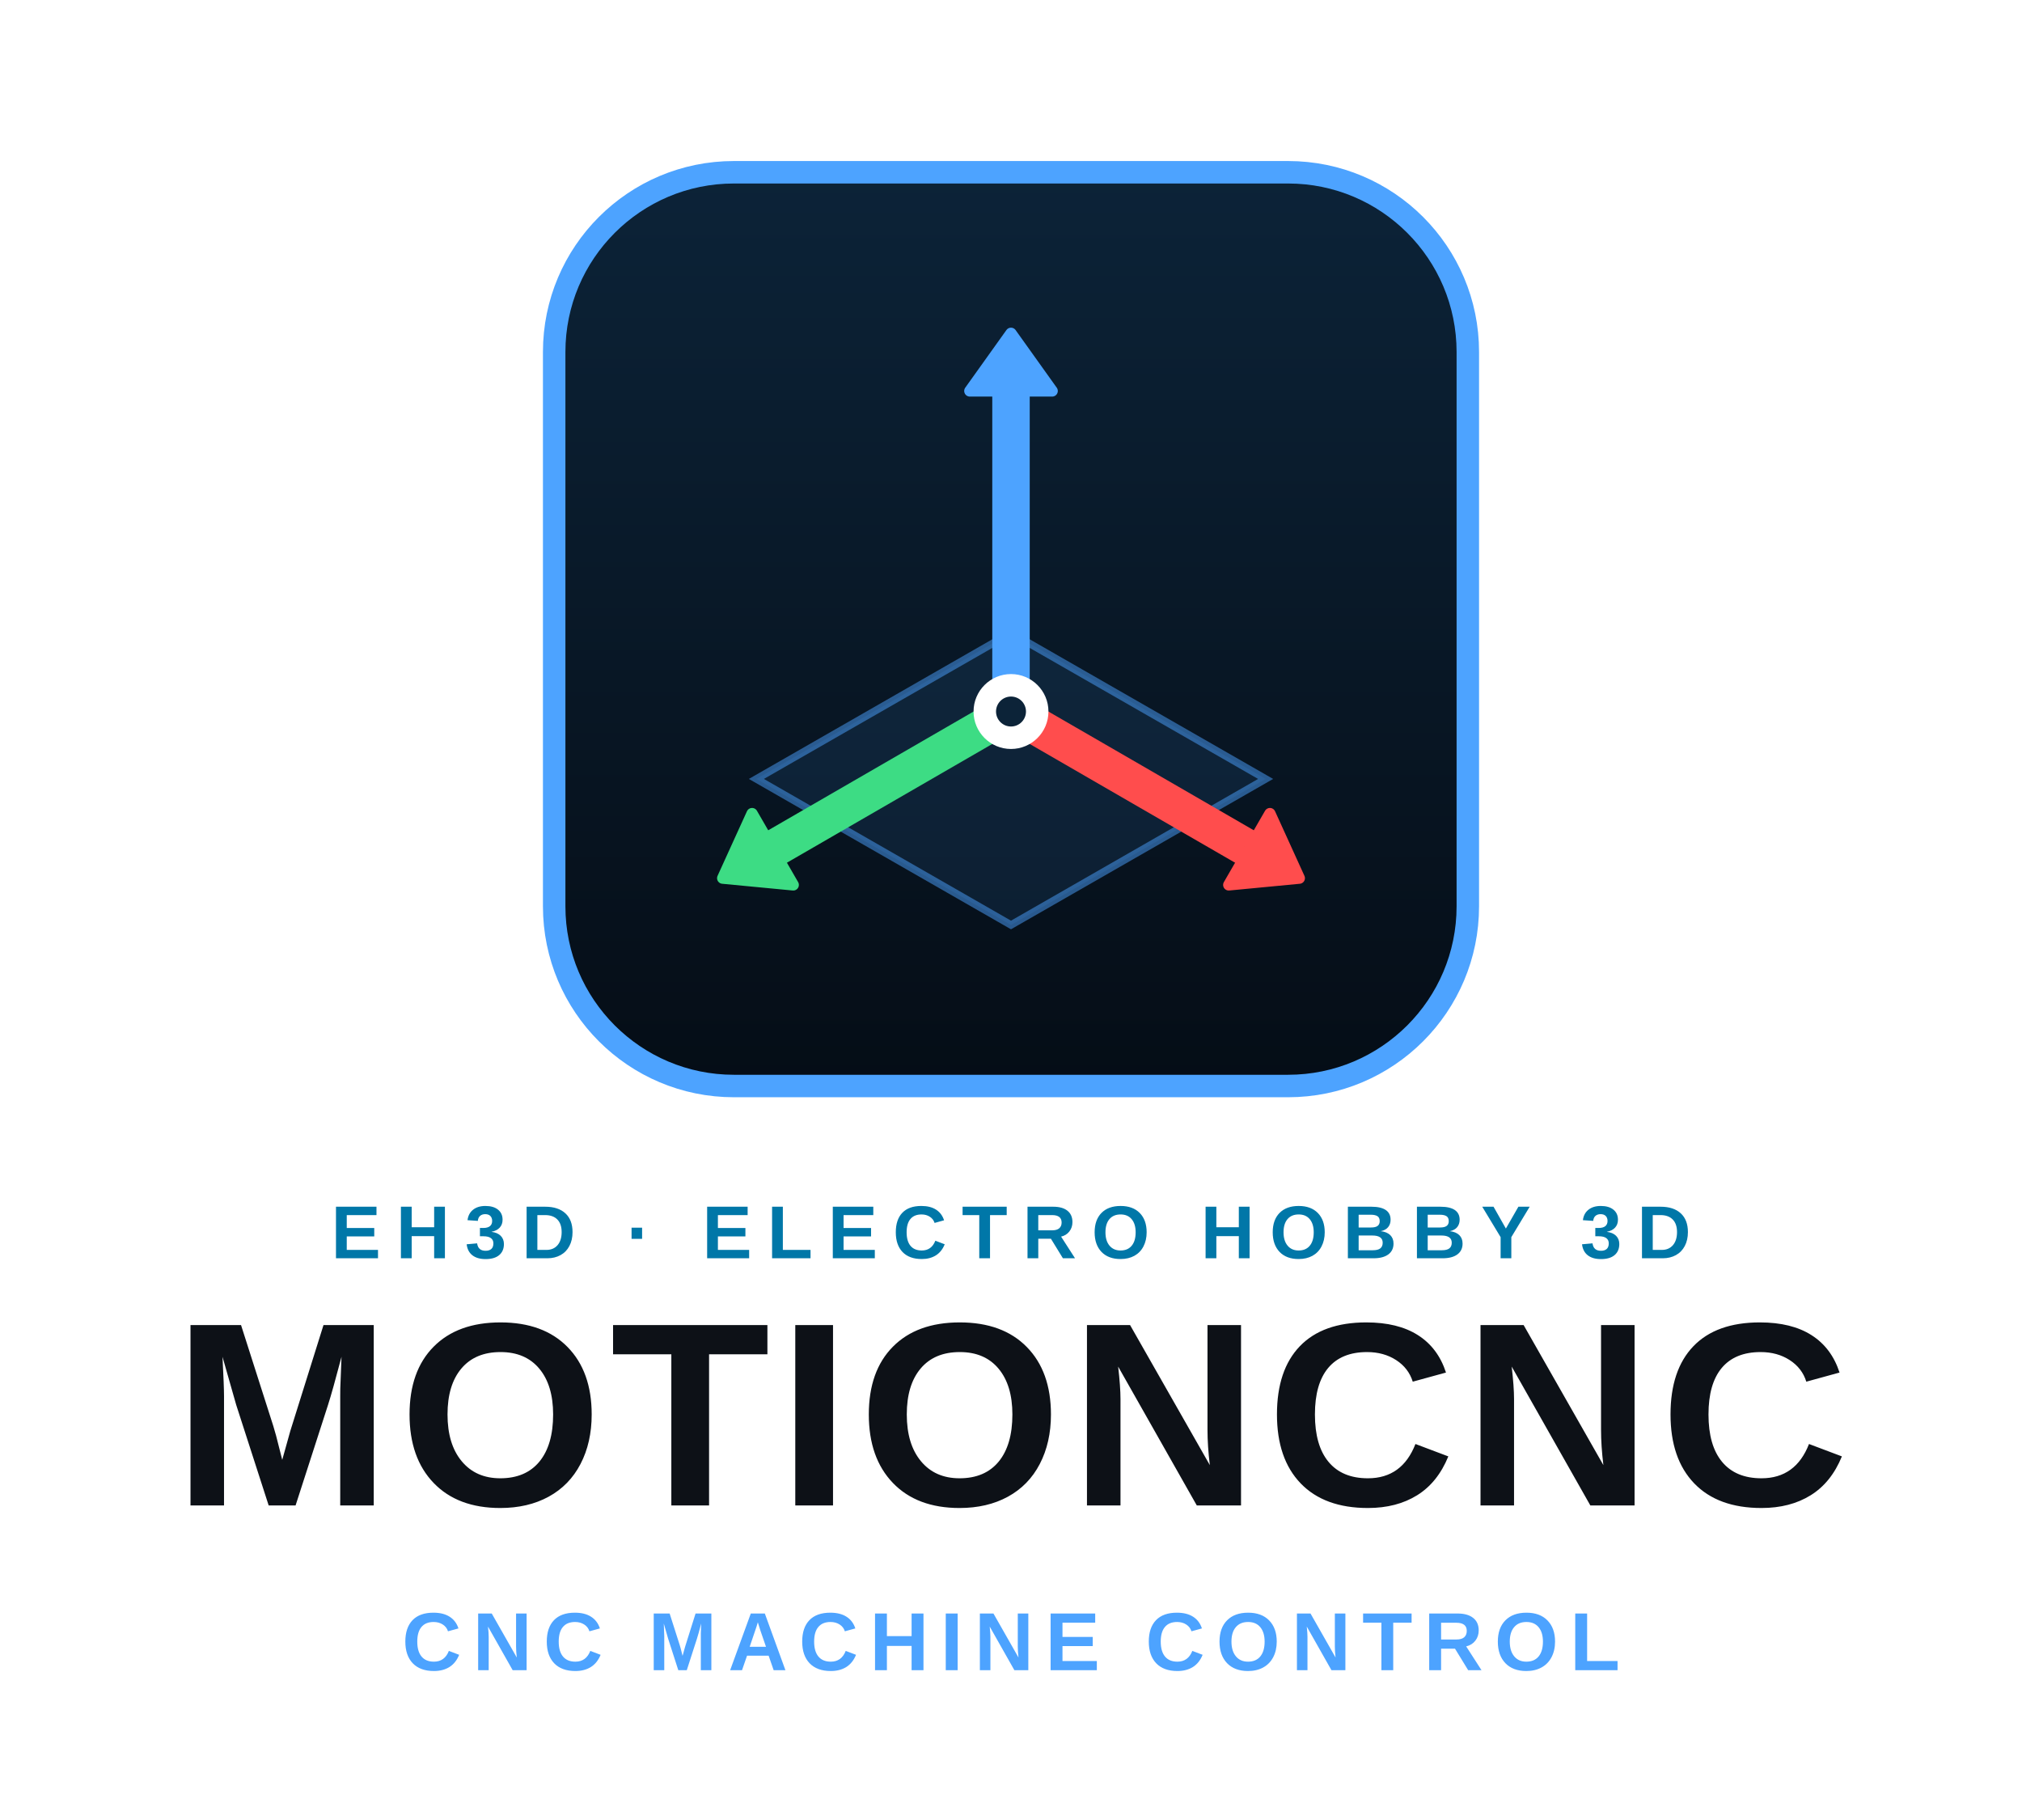
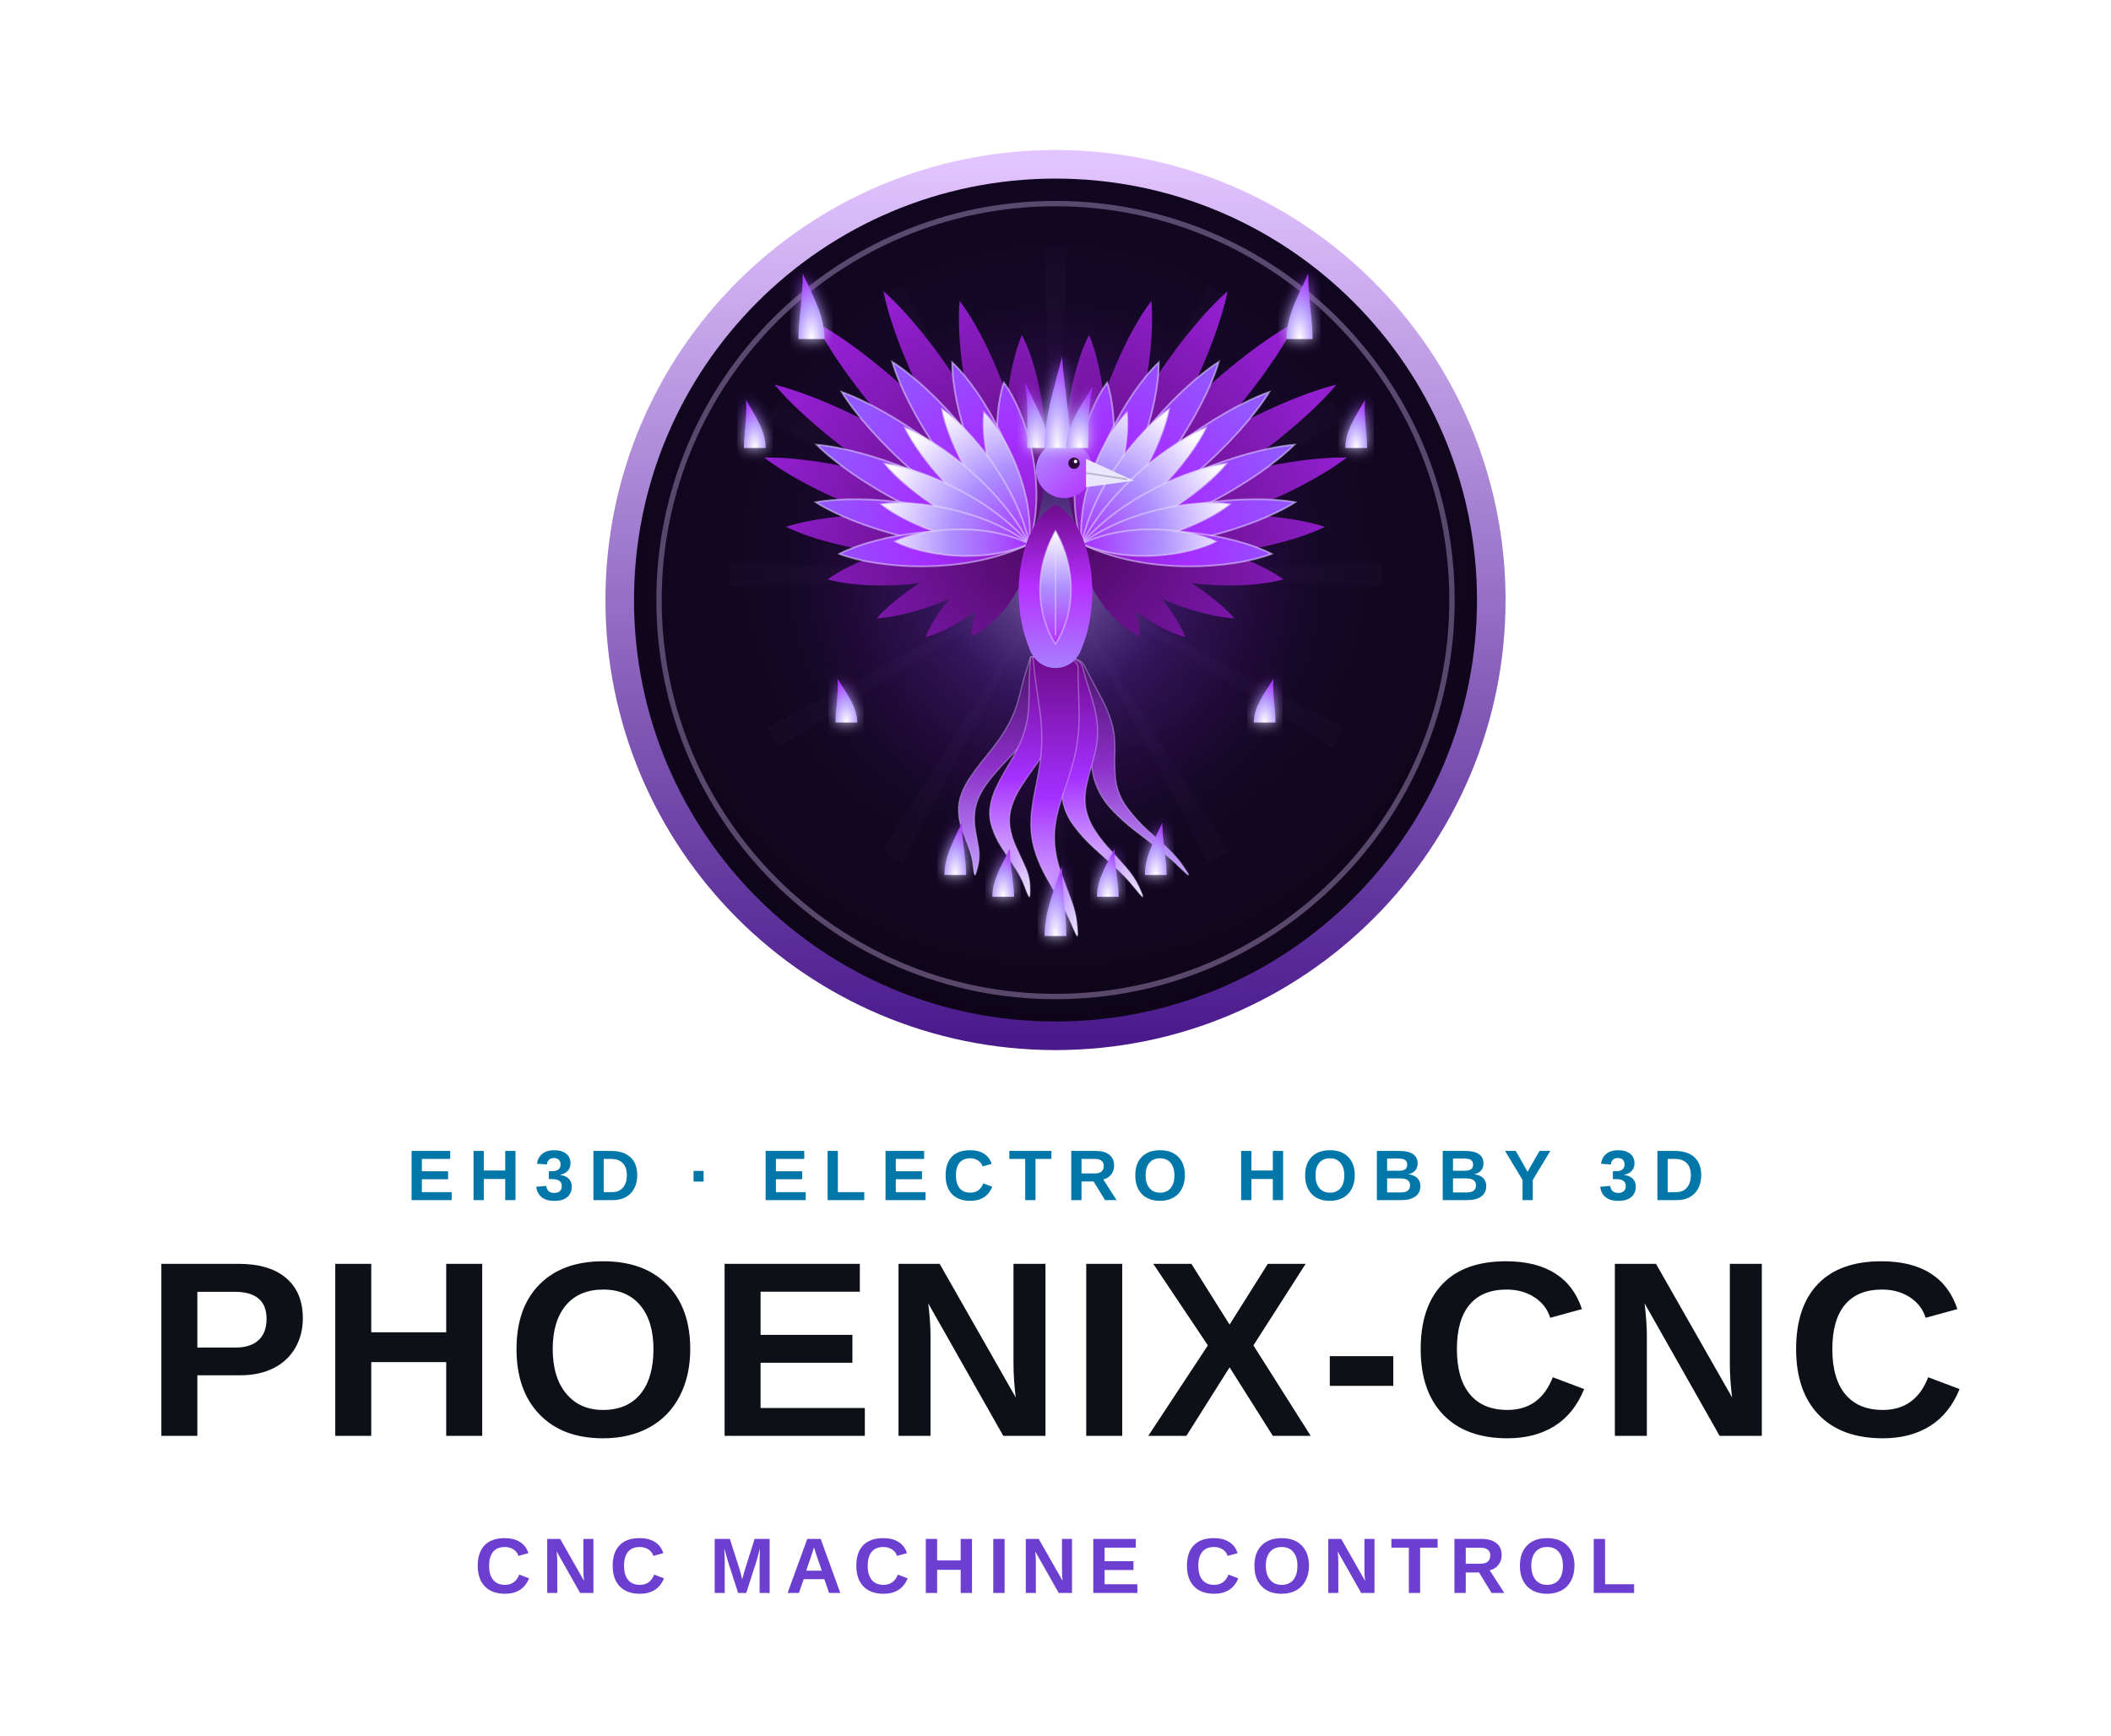
- <svg xmlns="http://www.w3.org/2000/svg" viewBox="0 0 540 486" width="540" height="486" role="img" aria-label="EH3D-MOTIONCNC logo">
+ <svg xmlns="http://www.w3.org/2000/svg" viewBox="0 0 591 486" width="591" height="486" role="img" aria-label="EH3D-PHOENIX-CNC logo">
  <defs>
-     <linearGradient id="bg" x1="0" y1="0" x2="0" y2="1">
-       <stop offset="0" stop-color="#0c2338" />
-       <stop offset="1" stop-color="#050d16" />
+     <radialGradient id="violet_glow" cx="0.5" cy="0.5" r="0.5">
+       <stop offset="0" stop-color="#CEBFFF" stop-opacity="0.55" />
+       <stop offset="0.45" stop-color="#983FFF" stop-opacity="0.22" />
+       <stop offset="1" stop-color="#6F0B8C" stop-opacity="0" />
+     </radialGradient>
+     <radialGradient id="violet_back" gradientUnits="userSpaceOnUse" cx="12" cy="-34" r="125">
+       <stop offset="0" stop-color="#500A68" />
+       <stop offset="1" stop-color="#931FD0" />
+     </radialGradient>
+     <radialGradient id="violet_mid" gradientUnits="userSpaceOnUse" cx="12" cy="-34" r="100">
+       <stop offset="0" stop-color="#8E1AC0" />
+       <stop offset="0.5" stop-color="#A52FFF" />
+       <stop offset="1" stop-color="#9258FF" />
+     </radialGradient>
+     <radialGradient id="violet_front" gradientUnits="userSpaceOnUse" cx="12" cy="-34" r="72">
+       <stop offset="0" stop-color="#A52FFF" />
+       <stop offset="0.5" stop-color="#AD8FFF" />
+       <stop offset="1" stop-color="#FFFFFF" />
+     </radialGradient>
+     <linearGradient id="violet_body" x1="0" y1="0" x2="0" y2="1">
+       <stop offset="0" stop-color="#6F0B8C" />
+       <stop offset="0.5" stop-color="#B62FFF" />
+       <stop offset="1" stop-color="#A87FFF" />
+     </linearGradient>
+     <linearGradient id="violet_chest" x1="0" y1="0" x2="0" y2="1">
+       <stop offset="0" stop-color="#FFFFFF" />
+       <stop offset="0.5" stop-color="#AD8FFF" />
+       <stop offset="1" stop-color="#B62FFF" />
+     </linearGradient>
+     <linearGradient id="violet_head" x1="0" y1="0" x2="1" y2="1">
+       <stop offset="0" stop-color="#AD8FFF" />
+       <stop offset="1" stop-color="#B62FFF" />
+     </linearGradient>
+     <linearGradient id="violet_tailA" x1="0" y1="0" x2="0" y2="1">
+       <stop offset="0" stop-color="#4B1468" />
+       <stop offset="0.5" stop-color="#8B2FC8" />
+       <stop offset="1" stop-color="#C49FFF" />
+     </linearGradient>
+     <linearGradient id="violet_tailB" x1="0" y1="0" x2="0" y2="1">
+       <stop offset="0" stop-color="#6F0B8C" />
+       <stop offset="0.5" stop-color="#A52FFF" />
+       <stop offset="1" stop-color="#EAE6FF" />
+     </linearGradient>
+     <radialGradient id="violet_fl" cx="0.5" cy="1" r="1">
+       <stop offset="0" stop-color="#FFFFFF" />
+       <stop offset="0.5" stop-color="#B89FFF" />
+       <stop offset="1" stop-color="#A52FFF" />
+     </radialGradient>
+     <filter id="violet_blur" x="-30%" y="-30%" width="160%" height="160%">
+       <feGaussianBlur stdDeviation="3" result="b" />
+       <feMerge>
+         <feMergeNode in="b" />
+         <feMergeNode in="SourceGraphic" />
+       </feMerge>
+     </filter>
+     <radialGradient id="bg" cx="0.5" cy="0.45" r="0.75">
+       <stop offset="0" stop-color="#1c0b36" />
+       <stop offset="1" stop-color="#08030f" />
+     </radialGradient>
+     <linearGradient id="ring" x1="0" y1="0" x2="0" y2="1">
+       <stop offset="0" stop-color="#E2C4FF" />
+       <stop offset="1" stop-color="#4A1A8C" />
    </linearGradient>
    <filter id="glow" x="-30%" y="-30%" width="160%" height="160%">
      <feGaussianBlur stdDeviation="9" result="b" />
      <feMerge>
        <feMergeNode in="b" />
        <feMergeNode in="SourceGraphic" />
      </feMerge>
    </filter>
  </defs>
-   <rect width="540" height="486" fill="#FFFFFF" />
-   <g transform="translate(142,40) scale(0.5)">
-     <rect x="12" y="12" width="488" height="488" rx="96" fill="url(#bg)" stroke="#4DA3FF" stroke-width="12" />
-     <polygon points="256,258 392,336 256,414 120,336" fill="#4DA3FF" fill-opacity=".10" stroke="#4DA3FF" stroke-opacity=".5" stroke-width="4" />
-     <line x1="256" y1="300" x2="256" y2="128.8" stroke="#4DA3FF" stroke-width="20" stroke-linecap="round" />
-     <polygon points="256,98 278,128.8 234,128.8" fill="#4DA3FF" stroke="#4DA3FF" stroke-width="6" stroke-linejoin="round" />
-     <line x1="256" y1="300" x2="383.3" y2="373.6" stroke="#FF4D4D" stroke-width="20" stroke-linecap="round" />
-     <polygon points="410,389 372.3,392.6 394.3,354.5" fill="#FF4D4D" stroke="#FF4D4D" stroke-width="6" stroke-linejoin="round" />
-     <line x1="256" y1="300" x2="128.7" y2="373.6" stroke="#3DDC84" stroke-width="20" stroke-linecap="round" />
-     <polygon points="102,389 117.7,354.5 139.7,392.6" fill="#3DDC84" stroke="#3DDC84" stroke-width="6" stroke-linejoin="round" />
-     <circle cx="256" cy="300" r="20" fill="#FFFFFF" />
-     <circle cx="256" cy="300" r="8" fill="#0c2338" />
+   <rect width="591" height="486" fill="#FFFFFF" />
+   <g transform="translate(167.5,40) scale(0.5)">
+     <circle cx="256" cy="256" r="244" fill="url(#bg)" stroke="url(#ring)" stroke-width="16" />
+     <circle cx="256" cy="256" r="222" fill="none" stroke="#E2C4FF" stroke-opacity=".35" stroke-width="3" />
+     <g transform="translate(256,266) scale(1.22)">
+       <g id="violet_bird">
+         <circle cx="0" cy="-20" r="125" fill="url(#violet_glow)" />
+         <g transform="translate(0,-20)" fill="#CEBFFF" fill-opacity="0.02">
+           <path d="M0 0 L149.9 -5.2 L149.9 5.2Z" />
+           <path d="M0 0 L132.4 70.4 L127.2 79.5Z" />
+           <path d="M0 0 L79.5 127.2 L70.4 132.4Z" />
+           <path d="M0 0 L5.2 149.9 L-5.2 149.9Z" />
+           <path d="M0 0 L-70.4 132.4 L-79.5 127.2Z" />
+           <path d="M0 0 L-127.2 79.5 L-132.4 70.4Z" />
+           <path d="M0 0 L-149.9 5.2 L-149.9 -5.2Z" />
+           <path d="M0 0 L-132.4 -70.4 L-127.2 -79.5Z" />
+           <path d="M0 0 L-79.5 -127.2 L-70.4 -132.4Z" />
+           <path d="M0 0 L-5.2 -149.9 L5.2 -149.9Z" />
+           <path d="M0 0 L70.4 -132.4 L79.5 -127.2Z" />
+           <path d="M0 0 L127.2 -79.5 L132.4 -70.4Z" />
+         </g>
+         <g>
+           <g>
+             <path d="M12 -34 C31.7 -12.1 65.2 -0.7 82.1 0.2 C71 -12.6 41.4 -31.9 12 -34Z" fill="url(#violet_back)" />
+             <path d="M12 -34 C21.3 -10.8 45.6 5.2 59.6 8.8 C54.5 -4.6 36 -27.2 12 -34Z" fill="url(#violet_back)" />
+             <path d="M12 -34 C11.9 -13.3 27.6 3.4 38.5 8.4 C38.8 -3.6 30.6 -25 12 -34Z" fill="url(#violet_back)" />
+             <path d="M12 -34 C28.2 -67.1 23.7 -110.4 15.4 -129.9 C5.7 -111.1 -1.8 -68.1 12 -34Z" fill="url(#violet_back)" />
+             <path d="M12 -34 C37.6 -68.9 46.2 -120.7 44 -145.5 C28.9 -125.7 8.8 -77.2 12 -34Z" fill="url(#violet_back)" />
+             <path d="M12 -34 C48.4 -67.1 73.4 -122.3 79 -150 C57.8 -131.3 22.5 -82.1 12 -34Z" fill="url(#violet_back)" />
+             <path d="M12 -34 C57.3 -59.3 97.4 -109.5 110.6 -136.1 C84.4 -122 35.7 -80.2 12 -34Z" fill="url(#violet_back)" />
+             <path d="M12 -34 C60.9 -46.9 110.4 -84.9 129 -107.1 C100.9 -100.1 45 -72.3 12 -34Z" fill="url(#violet_back)" />
+             <path d="M12 -34 C59.2 -33.6 112.2 -57.1 133.7 -73.6 C106.6 -74.2 50 -62.1 12 -34Z" fill="url(#violet_back)" />
+             <path d="M12 -34 C52.2 -21.8 102 -31.3 123.7 -41.8 C100.8 -49.2 50.1 -51.7 12 -34Z" fill="url(#violet_back)" />
+             <path d="M12 -34 C41.8 -13.5 84.5 -12.1 104.6 -17.7 C87.6 -29.8 47 -43.1 12 -34Z" fill="url(#violet_back)" />
+             <path d="M12 -34 C28.9 -57.9 29.1 -91.9 23.7 -108 C13.7 -94.4 3.3 -61.9 12 -34Z" fill="url(#violet_mid)" stroke="#E2D8FF" stroke-opacity="0.55" stroke-width="0.8" />
+             <path d="M12 -34 C36.3 -58.1 47.5 -97.6 47.4 -117.3 C33.1 -103.7 12.4 -68.2 12 -34Z" fill="url(#violet_mid)" stroke="#E2D8FF" stroke-opacity="0.55" stroke-width="0.8" />
+             <path d="M12 -34 C44.4 -55.4 68.6 -96.1 74.9 -117.5 C56.1 -105.5 23.6 -71 12 -34Z" fill="url(#violet_mid)" stroke="#E2D8FF" stroke-opacity="0.55" stroke-width="0.8" />
+             <path d="M12 -34 C50.3 -48.3 85.8 -83.7 98.1 -103.7 C76 -95.8 33.9 -68.5 12 -34Z" fill="url(#violet_mid)" stroke="#E2D8FF" stroke-opacity="0.55" stroke-width="0.8" />
+             <path d="M12 -34 C51.6 -38.1 93.3 -63.3 109.6 -79.5 C86.7 -77.5 40.7 -61.7 12 -34Z" fill="url(#violet_mid)" stroke="#E2D8FF" stroke-opacity="0.55" stroke-width="0.8" />
+             <path d="M12 -34 C48.8 -27.9 91.9 -41.6 110 -53.1 C88.9 -56.9 43.8 -53.4 12 -34Z" fill="url(#violet_mid)" stroke="#E2D8FF" stroke-opacity="0.55" stroke-width="0.8" />
+             <path d="M12 -34 C41.9 -19.4 81.4 -22.6 99.2 -29.4 C82.2 -38.1 43.2 -45.4 12 -34Z" fill="url(#violet_mid)" stroke="#E2D8FF" stroke-opacity="0.55" stroke-width="0.8" />
+             <path d="M12 -34 C28.7 -51.9 34.3 -80.3 32.8 -94.3 C22.9 -84.2 9.8 -58.4 12 -34Z" fill="url(#violet_front)" stroke="#E2D8FF" stroke-opacity="0.55" stroke-width="0.8" />
+             <path d="M12 -34 C34.4 -50.2 49.1 -80.2 52.1 -95.8 C39.1 -86.7 17.7 -61.1 12 -34Z" fill="url(#violet_front)" stroke="#E2D8FF" stroke-opacity="0.55" stroke-width="0.8" />
+             <path d="M12 -34 C38.8 -45.3 61.8 -72.2 69.1 -87.3 C53.6 -81 25.2 -60 12 -34Z" fill="url(#violet_front)" stroke="#E2D8FF" stroke-opacity="0.55" stroke-width="0.8" />
+             <path d="M12 -34 C40.1 -38.1 68 -58.2 78.4 -70.8 C62.2 -68.7 30.4 -55.6 12 -34Z" fill="url(#violet_front)" stroke="#E2D8FF" stroke-opacity="0.55" stroke-width="0.8" />
+             <path d="M12 -34 C38.4 -30.7 68 -42.8 80 -52.2 C64.8 -54.4 33.2 -50 12 -34Z" fill="url(#violet_front)" stroke="#E2D8FF" stroke-opacity="0.55" stroke-width="0.8" />
+             <path d="M12 -34 C33.7 -24.4 61.4 -28.9 73.6 -35.1 C61.2 -40.9 33.4 -44.4 12 -34Z" fill="url(#violet_front)" stroke="#E2D8FF" stroke-opacity="0.55" stroke-width="0.8" />
+           </g>
+           <path d="M106 -128 C106 -138.5 111.2 -147.5 116 -158 C116 -146 118 -137 118 -128Z" fill="url(#violet_fl)" filter="url(#violet_blur)" />
+           <path d="M133 -78 C133 -85.7 137.6 -92.3 142 -100 C141.6 -91.2 143 -84.6 143 -78Z" fill="url(#violet_fl)" filter="url(#violet_blur)" />
+           <path d="M91 48 C91 41 95.6 35 100 28 C99.6 36 101 42 101 48Z" fill="url(#violet_fl)" filter="url(#violet_blur)" />
+         </g>
+         <g transform="scale(-1,1)">
+           <g>
+             <path d="M12 -34 C31.7 -12.1 65.2 -0.7 82.1 0.2 C71 -12.6 41.4 -31.9 12 -34Z" fill="url(#violet_back)" />
+             <path d="M12 -34 C21.3 -10.8 45.6 5.2 59.6 8.8 C54.5 -4.6 36 -27.2 12 -34Z" fill="url(#violet_back)" />
+             <path d="M12 -34 C11.9 -13.3 27.6 3.4 38.5 8.4 C38.8 -3.6 30.6 -25 12 -34Z" fill="url(#violet_back)" />
+             <path d="M12 -34 C28.2 -67.1 23.7 -110.4 15.4 -129.9 C5.7 -111.1 -1.8 -68.1 12 -34Z" fill="url(#violet_back)" />
+             <path d="M12 -34 C37.6 -68.9 46.2 -120.7 44 -145.5 C28.9 -125.7 8.8 -77.2 12 -34Z" fill="url(#violet_back)" />
+             <path d="M12 -34 C48.4 -67.1 73.4 -122.3 79 -150 C57.8 -131.3 22.5 -82.1 12 -34Z" fill="url(#violet_back)" />
+             <path d="M12 -34 C57.3 -59.3 97.4 -109.5 110.6 -136.1 C84.4 -122 35.7 -80.2 12 -34Z" fill="url(#violet_back)" />
+             <path d="M12 -34 C60.9 -46.9 110.4 -84.9 129 -107.1 C100.9 -100.1 45 -72.3 12 -34Z" fill="url(#violet_back)" />
+             <path d="M12 -34 C59.2 -33.6 112.2 -57.1 133.7 -73.6 C106.6 -74.2 50 -62.1 12 -34Z" fill="url(#violet_back)" />
+             <path d="M12 -34 C52.2 -21.8 102 -31.3 123.7 -41.8 C100.8 -49.2 50.1 -51.7 12 -34Z" fill="url(#violet_back)" />
+             <path d="M12 -34 C41.8 -13.5 84.5 -12.1 104.6 -17.7 C87.6 -29.8 47 -43.1 12 -34Z" fill="url(#violet_back)" />
+             <path d="M12 -34 C28.9 -57.9 29.1 -91.9 23.7 -108 C13.7 -94.4 3.3 -61.9 12 -34Z" fill="url(#violet_mid)" stroke="#E2D8FF" stroke-opacity="0.55" stroke-width="0.8" />
+             <path d="M12 -34 C36.3 -58.1 47.5 -97.6 47.4 -117.3 C33.1 -103.7 12.4 -68.2 12 -34Z" fill="url(#violet_mid)" stroke="#E2D8FF" stroke-opacity="0.55" stroke-width="0.8" />
+             <path d="M12 -34 C44.4 -55.4 68.6 -96.1 74.9 -117.5 C56.1 -105.5 23.6 -71 12 -34Z" fill="url(#violet_mid)" stroke="#E2D8FF" stroke-opacity="0.55" stroke-width="0.8" />
+             <path d="M12 -34 C50.3 -48.3 85.8 -83.7 98.1 -103.7 C76 -95.8 33.9 -68.5 12 -34Z" fill="url(#violet_mid)" stroke="#E2D8FF" stroke-opacity="0.55" stroke-width="0.8" />
+             <path d="M12 -34 C51.6 -38.1 93.3 -63.3 109.6 -79.5 C86.7 -77.5 40.7 -61.7 12 -34Z" fill="url(#violet_mid)" stroke="#E2D8FF" stroke-opacity="0.55" stroke-width="0.8" />
+             <path d="M12 -34 C48.8 -27.9 91.9 -41.6 110 -53.1 C88.9 -56.9 43.8 -53.4 12 -34Z" fill="url(#violet_mid)" stroke="#E2D8FF" stroke-opacity="0.55" stroke-width="0.8" />
+             <path d="M12 -34 C41.9 -19.4 81.4 -22.6 99.2 -29.4 C82.2 -38.1 43.2 -45.4 12 -34Z" fill="url(#violet_mid)" stroke="#E2D8FF" stroke-opacity="0.55" stroke-width="0.8" />
+             <path d="M12 -34 C28.7 -51.9 34.3 -80.3 32.8 -94.3 C22.9 -84.2 9.8 -58.4 12 -34Z" fill="url(#violet_front)" stroke="#E2D8FF" stroke-opacity="0.55" stroke-width="0.8" />
+             <path d="M12 -34 C34.4 -50.2 49.1 -80.2 52.1 -95.8 C39.1 -86.7 17.7 -61.1 12 -34Z" fill="url(#violet_front)" stroke="#E2D8FF" stroke-opacity="0.55" stroke-width="0.8" />
+             <path d="M12 -34 C38.8 -45.3 61.8 -72.2 69.1 -87.3 C53.6 -81 25.2 -60 12 -34Z" fill="url(#violet_front)" stroke="#E2D8FF" stroke-opacity="0.55" stroke-width="0.8" />
+             <path d="M12 -34 C40.1 -38.1 68 -58.2 78.4 -70.8 C62.2 -68.7 30.4 -55.6 12 -34Z" fill="url(#violet_front)" stroke="#E2D8FF" stroke-opacity="0.55" stroke-width="0.8" />
+             <path d="M12 -34 C38.4 -30.7 68 -42.8 80 -52.2 C64.8 -54.4 33.2 -50 12 -34Z" fill="url(#violet_front)" stroke="#E2D8FF" stroke-opacity="0.55" stroke-width="0.8" />
+             <path d="M12 -34 C33.7 -24.4 61.4 -28.9 73.6 -35.1 C61.2 -40.9 33.4 -44.4 12 -34Z" fill="url(#violet_front)" stroke="#E2D8FF" stroke-opacity="0.55" stroke-width="0.8" />
+           </g>
+           <path d="M106 -128 C106 -138.5 111.2 -147.5 116 -158 C116 -146 118 -137 118 -128Z" fill="url(#violet_fl)" filter="url(#violet_blur)" />
+           <path d="M133 -78 C133 -85.7 137.6 -92.3 142 -100 C141.6 -91.2 143 -84.6 143 -78Z" fill="url(#violet_fl)" filter="url(#violet_blur)" />
+           <path d="M91 48 C91 41 95.6 35 100 28 C99.6 36 101 42 101 48Z" fill="url(#violet_fl)" filter="url(#violet_blur)" />
+         </g>
+         <path d="M-11.4 18 Q-14.2 26.3 -15.2 30.5 Q-16.2 34.7 -17.4 38.8 Q-18.7 43 -20.7 47.2 Q-22.8 51.3 -25.7 55.5 Q-28.7 59.7 -32.1 63.8 Q-35.6 68 -38.5 72.2 Q-41.5 76.3 -43.1 80.5 Q-44.7 84.7 -44.5 88.8 Q-44.4 93 -42.9 97.2 Q-41.4 101.3 -39.8 105.5 Q-38.2 109.7 -37.8 113.8 Q-37.4 118 -37 118 Q-36.6 118 -35.6 113.8 Q-34.6 109.7 -35.3 105.5 Q-36.1 101.3 -36.8 97.2 Q-37.5 93 -37 88.8 Q-36.5 84.7 -34.3 80.5 Q-32 76.3 -28.5 72.2 Q-24.9 68 -20.9 63.8 Q-16.9 59.7 -13.4 55.5 Q-9.9 51.3 -7.3 47.2 Q-4.8 43 -3 38.8 Q-1.3 34.7 0.2 30.5 Q1.7 26.3 3.6 22.2 Q5.4 18 -3 18Z" fill="url(#violet_tailA)" stroke="#E2D8FF" stroke-opacity="0.35" stroke-width="0.6" />
+         <path d="M-5.4 18 Q-0.5 26.3 2.3 30.5 Q5.2 34.7 7.7 38.8 Q10.3 43 12.1 47.2 Q13.9 51.3 14.8 55.5 Q15.6 59.7 16 63.8 Q16.4 68 17.3 72.2 Q18.2 76.3 20.4 80.5 Q22.6 84.7 26.6 88.8 Q30.6 93 35.9 97.2 Q41.2 101.3 46.7 105.5 Q52.1 109.7 56.3 113.8 Q60.6 118 61 118 Q61.4 118 58.5 113.8 Q55.7 109.7 51.2 105.5 Q46.6 101.3 42 97.2 Q37.5 93 34.2 88.8 Q30.8 84.7 29.2 80.5 Q27.6 76.3 27.4 72.2 Q27.1 68 27.2 63.8 Q27.4 59.7 27.1 55.5 Q26.8 51.3 25.5 47.2 Q24.2 43 22.1 38.8 Q20 34.7 17.7 30.5 Q15.4 26.3 13.4 22.2 Q11.4 18 3 18Z" fill="url(#violet_tailA)" stroke="#E2D8FF" stroke-opacity="0.35" stroke-width="0.6" />
+         <path d="M-11.4 18 Q-12.2 27.2 -12.1 31.7 Q-12.1 36.3 -12.3 40.9 Q-12.5 45.5 -13.7 50.1 Q-14.8 54.7 -17.1 59.2 Q-19.3 63.8 -22.1 68.4 Q-24.9 73 -27.1 77.6 Q-29.4 82.2 -30 86.8 Q-30.7 91.3 -29.2 95.9 Q-27.8 100.5 -24.9 105.1 Q-21.9 109.7 -18.9 114.2 Q-15.8 118.8 -14.1 123.4 Q-12.4 128 -12 128 Q-11.6 128 -11.7 123.4 Q-11.8 118.8 -13.9 114.2 Q-16 109.7 -18.1 105.1 Q-20.2 100.5 -20.9 95.9 Q-21.5 91.3 -20.2 86.8 Q-18.8 82.2 -15.9 77.6 Q-13 73 -9.6 68.4 Q-6.2 63.8 -3.3 59.2 Q-0.5 54.7 1.3 50.1 Q3 45.5 3.8 40.9 Q4.6 36.3 5.1 31.7 Q5.6 27.2 6.5 22.6 Q7.4 18 -2 18Z" fill="url(#violet_tailB)" stroke="#E2D8FF" stroke-opacity="0.35" stroke-width="0.6" />
+         <path d="M-7.4 18 Q-4.2 27.2 -2.1 31.7 Q-0.1 36.3 1.7 40.9 Q3.5 45.5 4.3 50.1 Q5.2 54.7 4.9 59.2 Q4.7 63.8 3.9 68.4 Q3.1 73 2.9 77.6 Q2.6 82.2 4 86.8 Q5.3 91.3 8.8 95.9 Q12.2 100.5 17.1 105.1 Q22.1 109.7 27.1 114.2 Q32.2 118.8 35.9 123.4 Q39.6 128 40 128 Q40.4 128 38.3 123.4 Q36.2 118.8 32.1 114.2 Q28 109.7 23.9 105.1 Q19.8 100.5 17.1 95.9 Q14.5 91.3 13.8 86.8 Q13.2 82.2 14.1 77.6 Q15 73 16.4 68.4 Q17.8 63.8 18.7 59.2 Q19.5 54.7 19.3 50.1 Q19 45.5 17.8 40.9 Q16.6 36.3 15.1 31.7 Q13.6 27.2 12.5 22.6 Q11.4 18 2 18Z" fill="url(#violet_tailB)" stroke="#E2D8FF" stroke-opacity="0.35" stroke-width="0.6" />
+         <path d="M-10.4 18 Q-9.3 28.7 -8.4 34 Q-7.6 39.3 -6.9 44.7 Q-6.3 50 -6.3 55.3 Q-6.3 60.7 -7 66 Q-7.8 71.3 -8.9 76.7 Q-10.1 82 -10.8 87.3 Q-11.6 92.7 -11.2 98 Q-10.8 103.3 -8.9 108.7 Q-7.1 114 -4.1 119.3 Q-1.1 124.7 2 130 Q5.1 135.3 7.4 140.7 Q9.6 146 10 146 Q10.4 146 9.9 140.7 Q9.4 135.3 7.4 130 Q5.4 124.7 3.4 119.3 Q1.3 114 0.3 108.7 Q-0.7 103.3 -0.4 98 Q0 92.7 1.5 87.3 Q3 82 4.9 76.7 Q6.7 71.3 8.2 66 Q9.6 60.7 10.2 55.3 Q10.9 50 10.8 44.7 Q10.8 39.3 10.6 34 Q10.3 28.7 10.4 23.3 Q10.4 18 0 18Z" fill="url(#violet_tailB)" stroke="#E2D8FF" stroke-opacity="0.35" stroke-width="0.6" />
+         <path d="M-51 118 C-51 109.6 -46.8 102.4 -43 94 C-42.8 103.6 -41 110.8 -41 118Z" fill="url(#violet_fl)" filter="url(#violet_blur)" />
+         <path d="M41 118 C41 109.6 45.2 102.4 49 94 C49.2 103.6 51 110.8 51 118Z" fill="url(#violet_fl)" filter="url(#violet_blur)" />
+         <path d="M-29 128 C-29 120.3 -24.8 113.7 -21 106 C-20.8 114.8 -19 121.4 -19 128Z" fill="url(#violet_fl)" filter="url(#violet_blur)" />
+         <path d="M19 128 C19 120.3 23.2 113.7 27 106 C27.2 114.8 29 121.4 29 128Z" fill="url(#violet_fl)" filter="url(#violet_blur)" />
+         <path d="M-5 146 C-5 134.8 -0.8 125.2 3 114 C3.2 126.8 5 136.4 5 146Z" fill="url(#violet_fl)" filter="url(#violet_blur)" />
+         <path d="M0 -52 C16 -44 22 -10 12 14 C8 26 -8 26 -12 14 C-22 -10 -16 -44 0 -52Z" fill="url(#violet_body)" />
+         <path d="M0 -40 C10 -22 9 -2 0 12 C-9 -2 -10 -22 0 -40Z" fill="url(#violet_chest)" stroke="#E2D8FF" stroke-opacity="0.5" stroke-width="0.7" />
+         <path d="M0 -34 L0 8" stroke="#E2D8FF" stroke-opacity="0.45" stroke-width="0.8" />
+         <circle cx="4" cy="-68" r="13" fill="url(#violet_head)" />
+         <path d="M14 -73 L36 -63 L14 -60 Z" fill="#EAE6FF" />
+         <path d="M14 -66.5 L33 -63.6" stroke="#00000033" stroke-width="0.8" />
+         <circle cx="8.5" cy="-71" r="2.6" fill="#2D063A" />
+         <circle cx="9.2" cy="-71.8" r="0.8" fill="#FFFFFF" />
+         <path d="M-13 -78 C-13 -88.5 -12.4 -97.5 -14 -108 C-8.4 -96 -3 -87 -3 -78Z" fill="url(#violet_fl)" filter="url(#violet_blur)" />
+         <path d="M-5 -78 C-5 -92.7 -0.6 -105.3 3 -120 C4.2 -103.2 7 -90.6 7 -78Z" fill="url(#violet_fl)" filter="url(#violet_blur)" />
+         <path d="M5 -78 C5 -87.8 10.8 -96.2 17 -106 C14.8 -94.8 15 -86.4 15 -78Z" fill="url(#violet_fl)" filter="url(#violet_blur)" />
+       </g>
+     </g>
  </g>
-   <text x="270" y="336" font-family="'Segoe UI', 'Helvetica Neue', Arial, sans-serif" font-size="20" font-weight="600" fill="#0077A8" text-anchor="middle" letter-spacing="4">EH3D  ·  ELECTRO HOBBY 3D</text>
-   <text x="270" y="402" font-family="'Segoe UI', 'Helvetica Neue', Arial, sans-serif" font-size="70" font-weight="700" fill="#0D1117" text-anchor="middle" letter-spacing="2" textLength="452.3" lengthAdjust="spacingAndGlyphs">MOTIONCNC</text>
-   <text x="270" y="446" font-family="'Segoe UI', 'Helvetica Neue', Arial, sans-serif" font-size="22" font-weight="600" fill="#4DA3FF" text-anchor="middle" letter-spacing="3">CNC MACHINE CONTROL</text>
+   <text x="295.5" y="336" font-family="'Segoe UI', 'Helvetica Neue', Arial, sans-serif" font-size="20" font-weight="600" fill="#0077A8" text-anchor="middle" letter-spacing="4">EH3D  ·  ELECTRO HOBBY 3D</text>
+   <text x="295.5" y="402" font-family="'Segoe UI', 'Helvetica Neue', Arial, sans-serif" font-size="70" font-weight="700" fill="#0D1117" text-anchor="middle" letter-spacing="2" textLength="503.2" lengthAdjust="spacingAndGlyphs">PHOENIX-CNC</text>
+   <text x="295.5" y="446" font-family="'Segoe UI', 'Helvetica Neue', Arial, sans-serif" font-size="22" font-weight="600" fill="#6d3fd0" text-anchor="middle" letter-spacing="3">CNC MACHINE CONTROL</text>
</svg>
